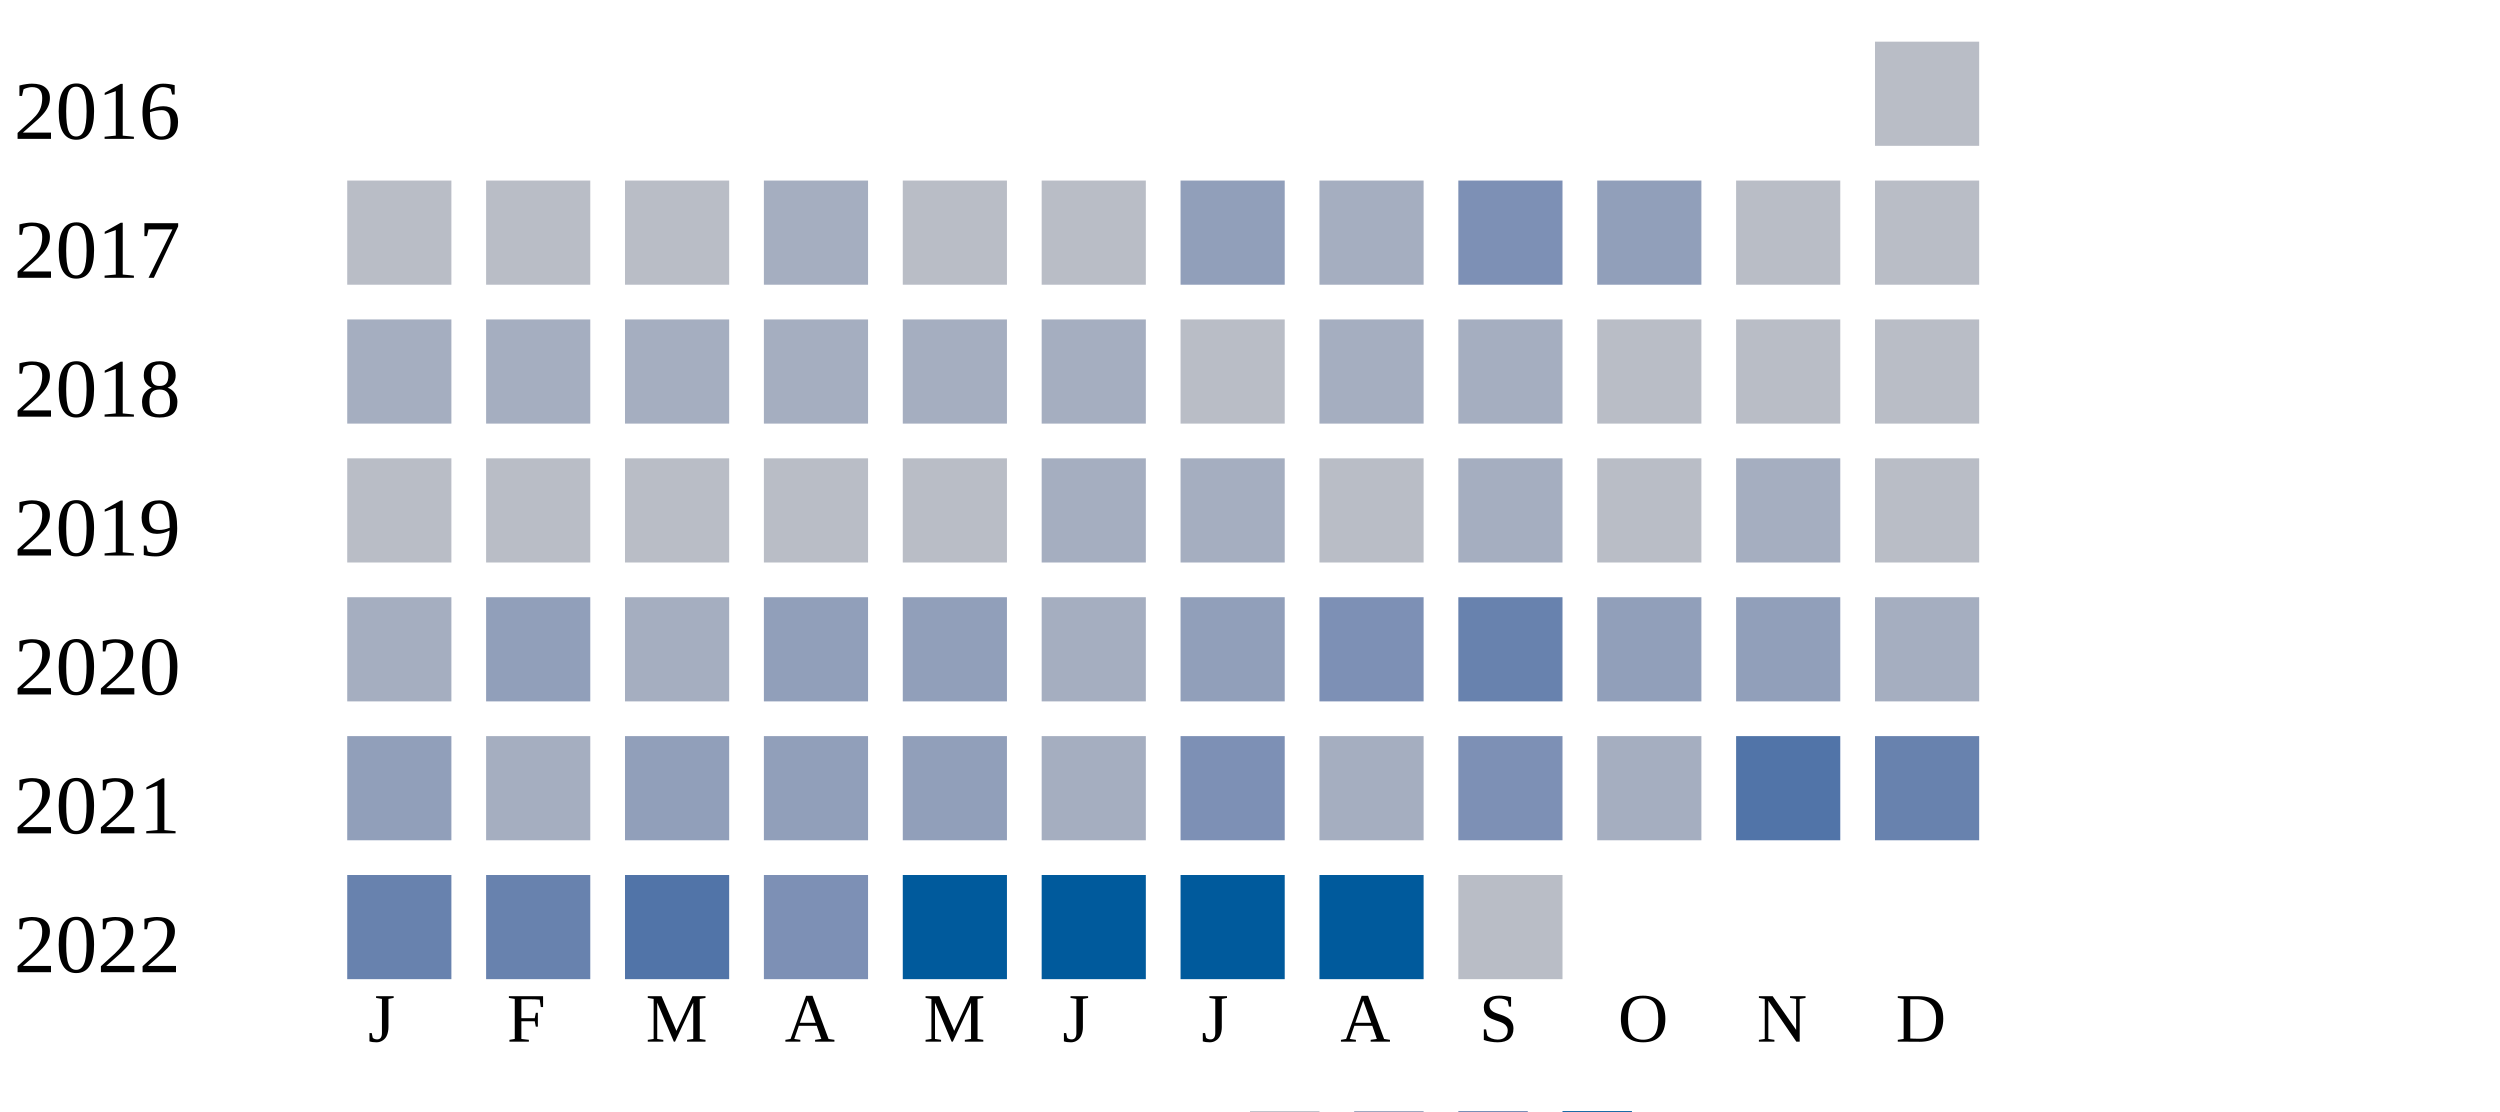
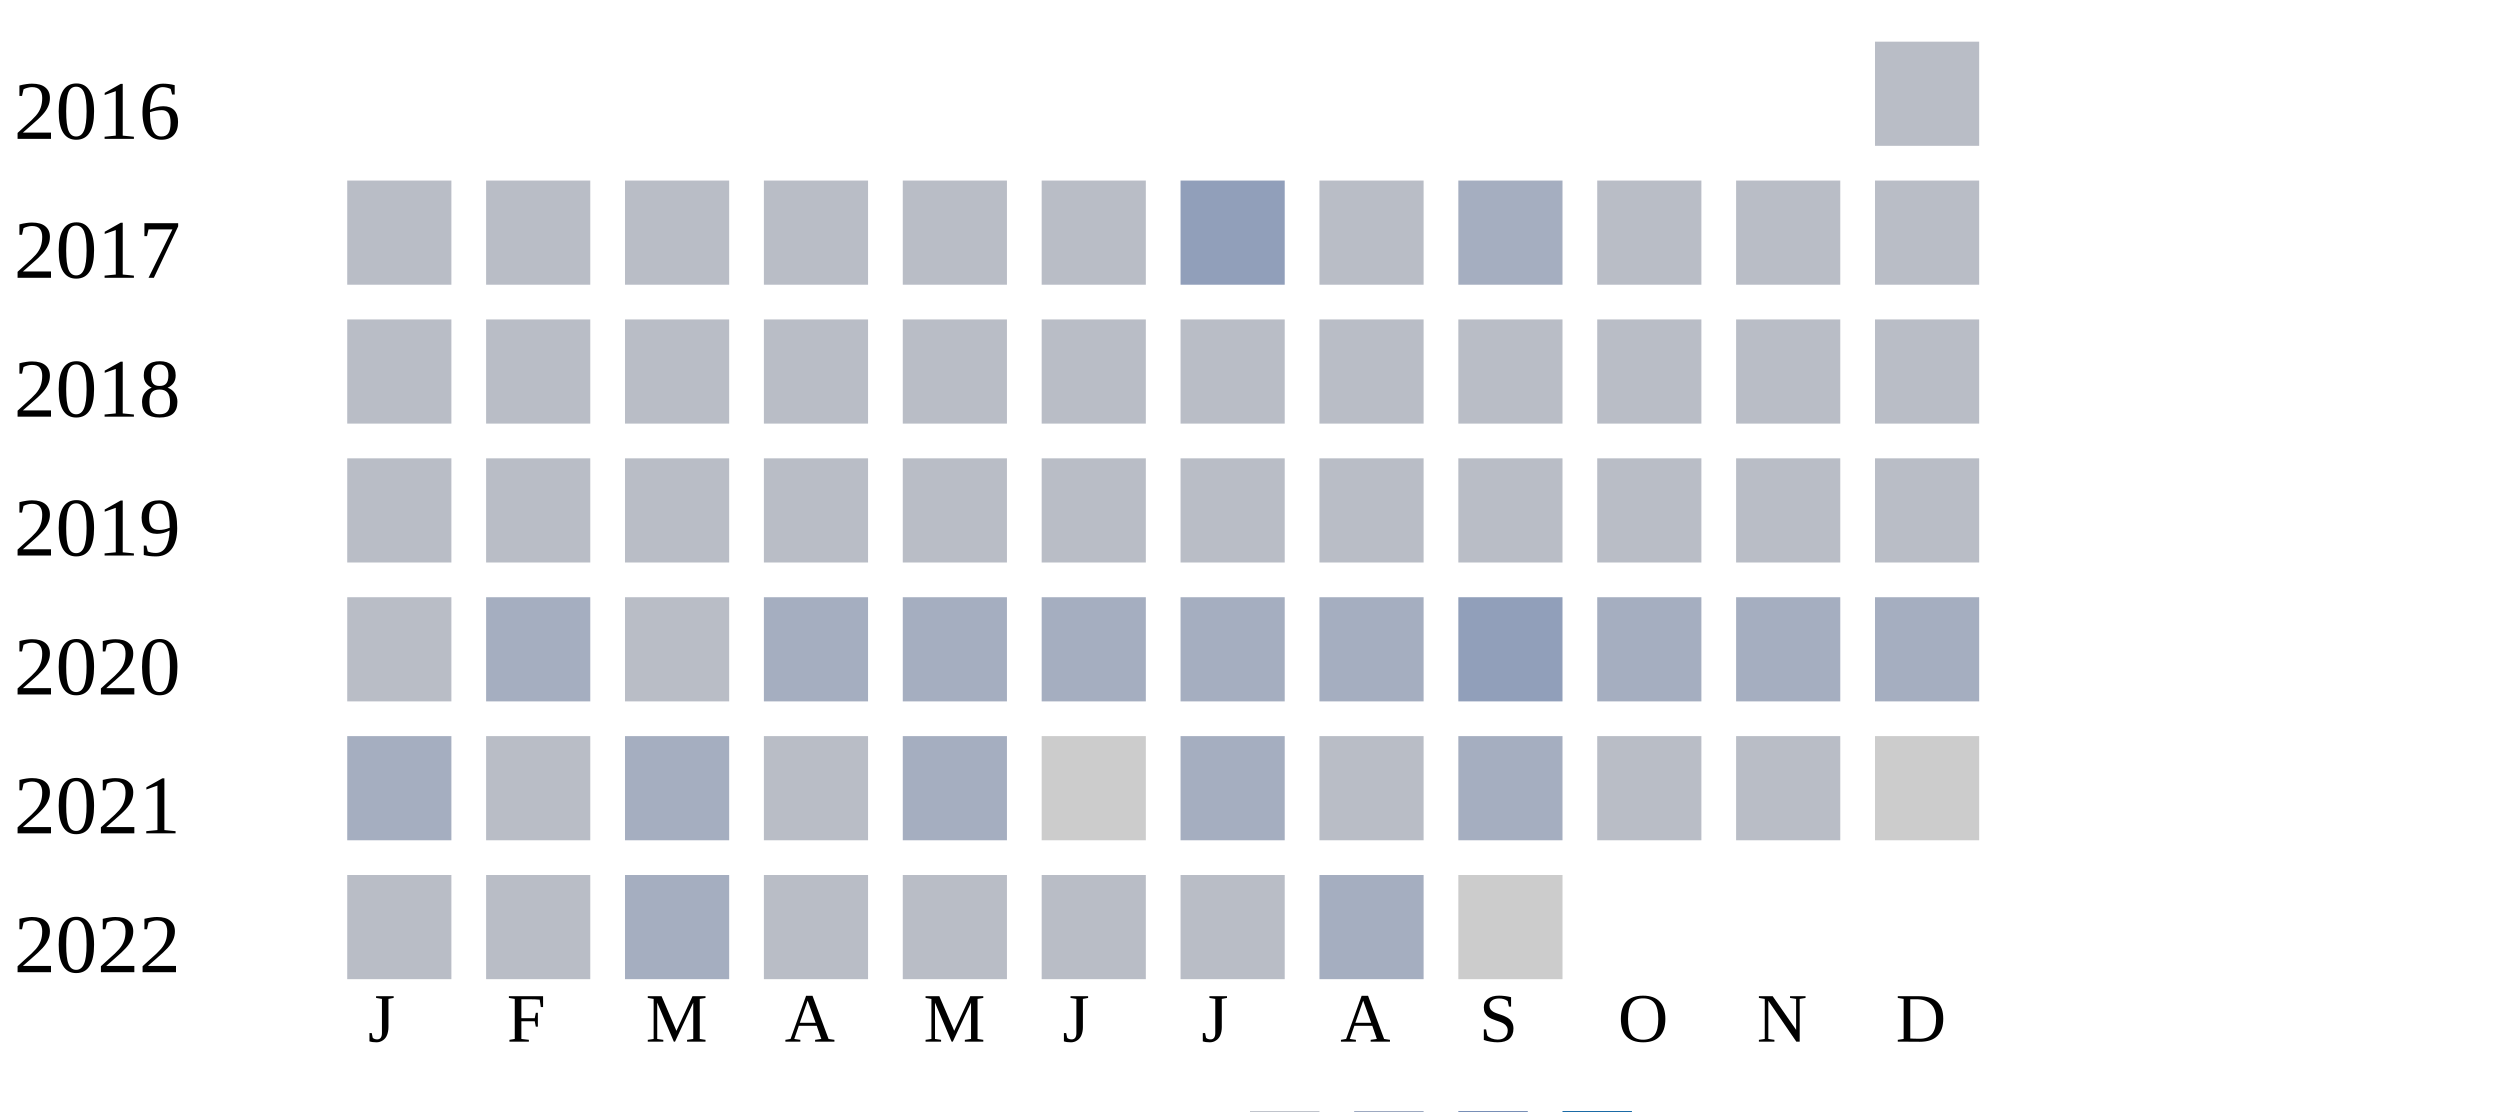
<svg xmlns="http://www.w3.org/2000/svg" width="360" height="160">
  <g transform="translate(0 0)">
    <text x="2" y="20">2016</text>
    <rect x="270" y="6" width="15" height="15" fill="#b9bdc6" />
  </g>
  <g transform="translate(0 20)">
    <text x="2" y="20">2017</text>
    <rect x="50" y="6" width="15" height="15" fill="#b9bdc6" />
    <rect x="70" y="6" width="15" height="15" fill="#b9bdc6" />
    <rect x="90" y="6" width="15" height="15" fill="#b9bdc6" />
-     <rect x="110" y="6" width="15" height="15" fill="#a5aec0" />
+     <rect x="110" y="6" width="15" height="15" fill="#b9bdc6" />
    <rect x="130" y="6" width="15" height="15" fill="#b9bdc6" />
    <rect x="150" y="6" width="15" height="15" fill="#b9bdc6" />
    <rect x="170" y="6" width="15" height="15" fill="#919fba" />
-     <rect x="190" y="6" width="15" height="15" fill="#a5aec0" />
-     <rect x="210" y="6" width="15" height="15" fill="#7d90b5" />
-     <rect x="230" y="6" width="15" height="15" fill="#919fba" />
+     <rect x="190" y="6" width="15" height="15" fill="#b9bdc6" />
+     <rect x="210" y="6" width="15" height="15" fill="#a5aec0" />
+     <rect x="230" y="6" width="15" height="15" fill="#b9bdc6" />
    <rect x="250" y="6" width="15" height="15" fill="#b9bdc6" />
    <rect x="270" y="6" width="15" height="15" fill="#b9bdc6" />
  </g>
  <g transform="translate(0 40)">
    <text x="2" y="20">2018</text>
-     <rect x="50" y="6" width="15" height="15" fill="#a5aec0" />
-     <rect x="70" y="6" width="15" height="15" fill="#a5aec0" />
-     <rect x="90" y="6" width="15" height="15" fill="#a5aec0" />
-     <rect x="110" y="6" width="15" height="15" fill="#a5aec0" />
-     <rect x="130" y="6" width="15" height="15" fill="#a5aec0" />
-     <rect x="150" y="6" width="15" height="15" fill="#a5aec0" />
+     <rect x="50" y="6" width="15" height="15" fill="#b9bdc6" />
+     <rect x="70" y="6" width="15" height="15" fill="#b9bdc6" />
+     <rect x="90" y="6" width="15" height="15" fill="#b9bdc6" />
+     <rect x="110" y="6" width="15" height="15" fill="#b9bdc6" />
+     <rect x="130" y="6" width="15" height="15" fill="#b9bdc6" />
+     <rect x="150" y="6" width="15" height="15" fill="#b9bdc6" />
    <rect x="170" y="6" width="15" height="15" fill="#b9bdc6" />
-     <rect x="190" y="6" width="15" height="15" fill="#a5aec0" />
-     <rect x="210" y="6" width="15" height="15" fill="#a5aec0" />
+     <rect x="190" y="6" width="15" height="15" fill="#b9bdc6" />
+     <rect x="210" y="6" width="15" height="15" fill="#b9bdc6" />
    <rect x="230" y="6" width="15" height="15" fill="#b9bdc6" />
    <rect x="250" y="6" width="15" height="15" fill="#b9bdc6" />
    <rect x="270" y="6" width="15" height="15" fill="#b9bdc6" />
  </g>
  <g transform="translate(0 60)">
    <text x="2" y="20">2019</text>
    <rect x="50" y="6" width="15" height="15" fill="#b9bdc6" />
    <rect x="70" y="6" width="15" height="15" fill="#b9bdc6" />
    <rect x="90" y="6" width="15" height="15" fill="#b9bdc6" />
    <rect x="110" y="6" width="15" height="15" fill="#b9bdc6" />
    <rect x="130" y="6" width="15" height="15" fill="#b9bdc6" />
+     <rect x="150" y="6" width="15" height="15" fill="#b9bdc6" />
+     <rect x="170" y="6" width="15" height="15" fill="#b9bdc6" />
+     <rect x="190" y="6" width="15" height="15" fill="#b9bdc6" />
+     <rect x="210" y="6" width="15" height="15" fill="#b9bdc6" />
+     <rect x="230" y="6" width="15" height="15" fill="#b9bdc6" />
+     <rect x="250" y="6" width="15" height="15" fill="#b9bdc6" />
+     <rect x="270" y="6" width="15" height="15" fill="#b9bdc6" />
+   </g>
+   <g transform="translate(0 80)">
+     <text x="2" y="20">2020</text>
+     <rect x="50" y="6" width="15" height="15" fill="#b9bdc6" />
+     <rect x="70" y="6" width="15" height="15" fill="#a5aec0" />
+     <rect x="90" y="6" width="15" height="15" fill="#b9bdc6" />
+     <rect x="110" y="6" width="15" height="15" fill="#a5aec0" />
+     <rect x="130" y="6" width="15" height="15" fill="#a5aec0" />
    <rect x="150" y="6" width="15" height="15" fill="#a5aec0" />
+     <rect x="170" y="6" width="15" height="15" fill="#a5aec0" />
+     <rect x="190" y="6" width="15" height="15" fill="#a5aec0" />
+     <rect x="210" y="6" width="15" height="15" fill="#919fba" />
+     <rect x="230" y="6" width="15" height="15" fill="#a5aec0" />
+     <rect x="250" y="6" width="15" height="15" fill="#a5aec0" />
+     <rect x="270" y="6" width="15" height="15" fill="#a5aec0" />
+   </g>
+   <g transform="translate(0 100)">
+     <text x="2" y="20">2021</text>
+     <rect x="50" y="6" width="15" height="15" fill="#a5aec0" />
+     <rect x="70" y="6" width="15" height="15" fill="#b9bdc6" />
+     <rect x="90" y="6" width="15" height="15" fill="#a5aec0" />
+     <rect x="110" y="6" width="15" height="15" fill="#b9bdc6" />
+     <rect x="130" y="6" width="15" height="15" fill="#a5aec0" />
+     <rect x="150" y="6" width="15" height="15" fill="#cccccc" />
    <rect x="170" y="6" width="15" height="15" fill="#a5aec0" />
    <rect x="190" y="6" width="15" height="15" fill="#b9bdc6" />
    <rect x="210" y="6" width="15" height="15" fill="#a5aec0" />
    <rect x="230" y="6" width="15" height="15" fill="#b9bdc6" />
-     <rect x="250" y="6" width="15" height="15" fill="#a5aec0" />
-     <rect x="270" y="6" width="15" height="15" fill="#b9bdc6" />
-   </g>
-   <g transform="translate(0 80)">
-     <text x="2" y="20">2020</text>
-     <rect x="50" y="6" width="15" height="15" fill="#a5aec0" />
-     <rect x="70" y="6" width="15" height="15" fill="#919fba" />
-     <rect x="90" y="6" width="15" height="15" fill="#a5aec0" />
-     <rect x="110" y="6" width="15" height="15" fill="#919fba" />
-     <rect x="130" y="6" width="15" height="15" fill="#919fba" />
-     <rect x="150" y="6" width="15" height="15" fill="#a5aec0" />
-     <rect x="170" y="6" width="15" height="15" fill="#919fba" />
-     <rect x="190" y="6" width="15" height="15" fill="#7d90b5" />
-     <rect x="210" y="6" width="15" height="15" fill="#6882ae" />
-     <rect x="230" y="6" width="15" height="15" fill="#919fba" />
-     <rect x="250" y="6" width="15" height="15" fill="#919fba" />
-     <rect x="270" y="6" width="15" height="15" fill="#a5aec0" />
-   </g>
-   <g transform="translate(0 100)">
-     <text x="2" y="20">2021</text>
-     <rect x="50" y="6" width="15" height="15" fill="#919fba" />
-     <rect x="70" y="6" width="15" height="15" fill="#a5aec0" />
-     <rect x="90" y="6" width="15" height="15" fill="#919fba" />
-     <rect x="110" y="6" width="15" height="15" fill="#919fba" />
-     <rect x="130" y="6" width="15" height="15" fill="#919fba" />
-     <rect x="150" y="6" width="15" height="15" fill="#a5aec0" />
-     <rect x="170" y="6" width="15" height="15" fill="#7d90b5" />
-     <rect x="190" y="6" width="15" height="15" fill="#a5aec0" />
-     <rect x="210" y="6" width="15" height="15" fill="#7d90b5" />
-     <rect x="230" y="6" width="15" height="15" fill="#a5aec0" />
-     <rect x="250" y="6" width="15" height="15" fill="#5174a8" />
-     <rect x="270" y="6" width="15" height="15" fill="#6882ae" />
+     <rect x="250" y="6" width="15" height="15" fill="#b9bdc6" />
+     <rect x="270" y="6" width="15" height="15" fill="#cccccc" />
  </g>
  <g transform="translate(0 120)">
    <text x="2" y="20">2022</text>
-     <rect x="50" y="6" width="15" height="15" fill="#6882ae" />
-     <rect x="70" y="6" width="15" height="15" fill="#6882ae" />
-     <rect x="90" y="6" width="15" height="15" fill="#5174a8" />
-     <rect x="110" y="6" width="15" height="15" fill="#7d90b5" />
-     <rect x="130" y="6" width="15" height="15" fill="#005a9c" />
-     <rect x="150" y="6" width="15" height="15" fill="#005a9c" />
-     <rect x="170" y="6" width="15" height="15" fill="#005a9c" />
-     <rect x="190" y="6" width="15" height="15" fill="#005a9c" />
-     <rect x="210" y="6" width="15" height="15" fill="#b9bdc6" />
+     <rect x="50" y="6" width="15" height="15" fill="#b9bdc6" />
+     <rect x="70" y="6" width="15" height="15" fill="#b9bdc6" />
+     <rect x="90" y="6" width="15" height="15" fill="#a5aec0" />
+     <rect x="110" y="6" width="15" height="15" fill="#b9bdc6" />
+     <rect x="130" y="6" width="15" height="15" fill="#b9bdc6" />
+     <rect x="150" y="6" width="15" height="15" fill="#b9bdc6" />
+     <rect x="170" y="6" width="15" height="15" fill="#b9bdc6" />
+     <rect x="190" y="6" width="15" height="15" fill="#a5aec0" />
+     <rect x="210" y="6" width="15" height="15" fill="#cccccc" />
  </g>
  <text style="font-size: 10px; text-align: center" x="53" y="150">J</text>
  <text style="font-size: 10px; text-align: center" x="73" y="150">F</text>
  <text style="font-size: 10px; text-align: center" x="93" y="150">M</text>
  <text style="font-size: 10px; text-align: center" x="113" y="150">A</text>
  <text style="font-size: 10px; text-align: center" x="133" y="150">M</text>
  <text style="font-size: 10px; text-align: center" x="153" y="150">J</text>
  <text style="font-size: 10px; text-align: center" x="173" y="150">J</text>
  <text style="font-size: 10px; text-align: center" x="193" y="150">A</text>
  <text style="font-size: 10px; text-align: center" x="213" y="150">S</text>
  <text style="font-size: 10px; text-align: center" x="233" y="150">O</text>
  <text style="font-size: 10px; text-align: center" x="253" y="150">N</text>
  <text style="font-size: 10px; text-align: center" x="273" y="150">D</text>
  <text style="font-size: 10px;" x="155" y="169">Less</text>
  <rect fill="#b9bdc6" width="10" height="10" x="180" y="160" />
  <rect fill="#919fba" width="10" height="10" x="195" y="160" />
  <rect fill="#6882ae" width="10" height="10" x="210" y="160" />
  <rect fill="#005a9c" width="10" height="10" x="225" y="160" />
  <text x="240" y="169" style="font-size: 10px;">More</text>
</svg>
